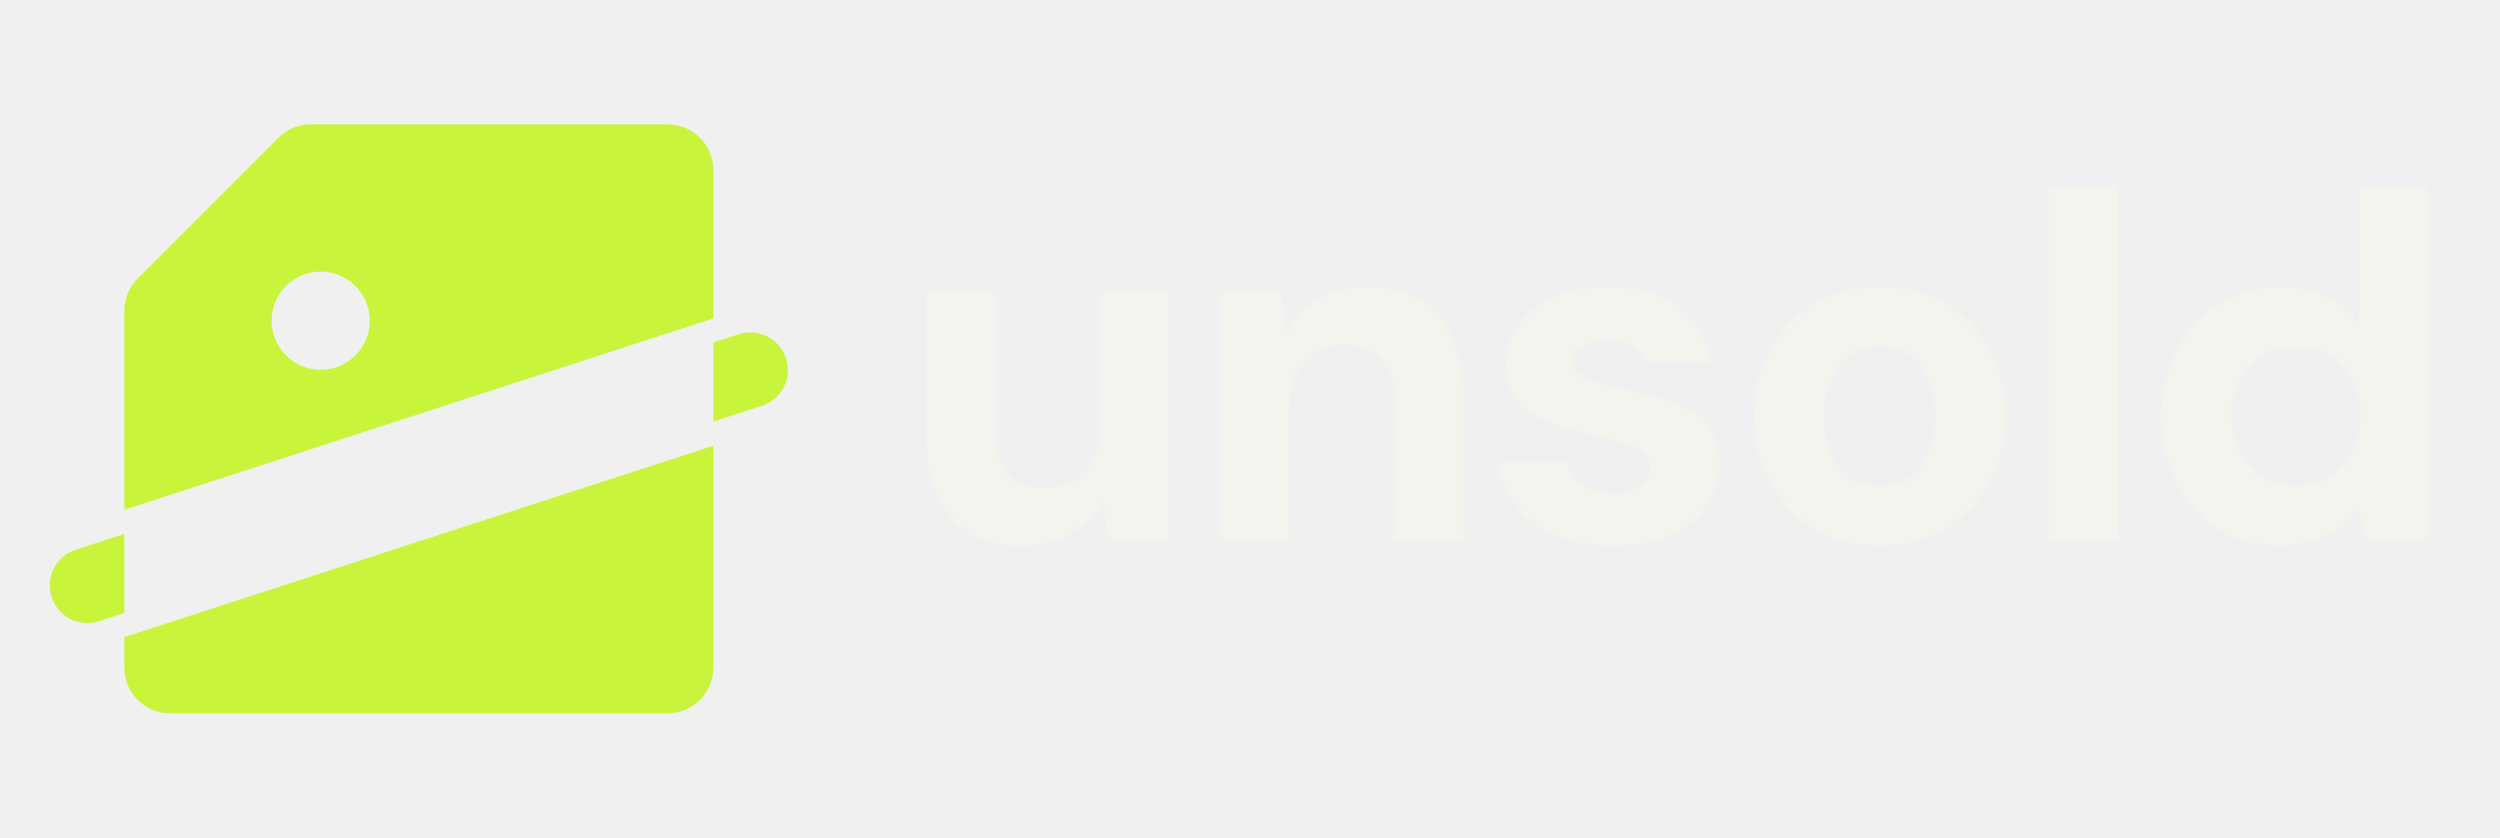
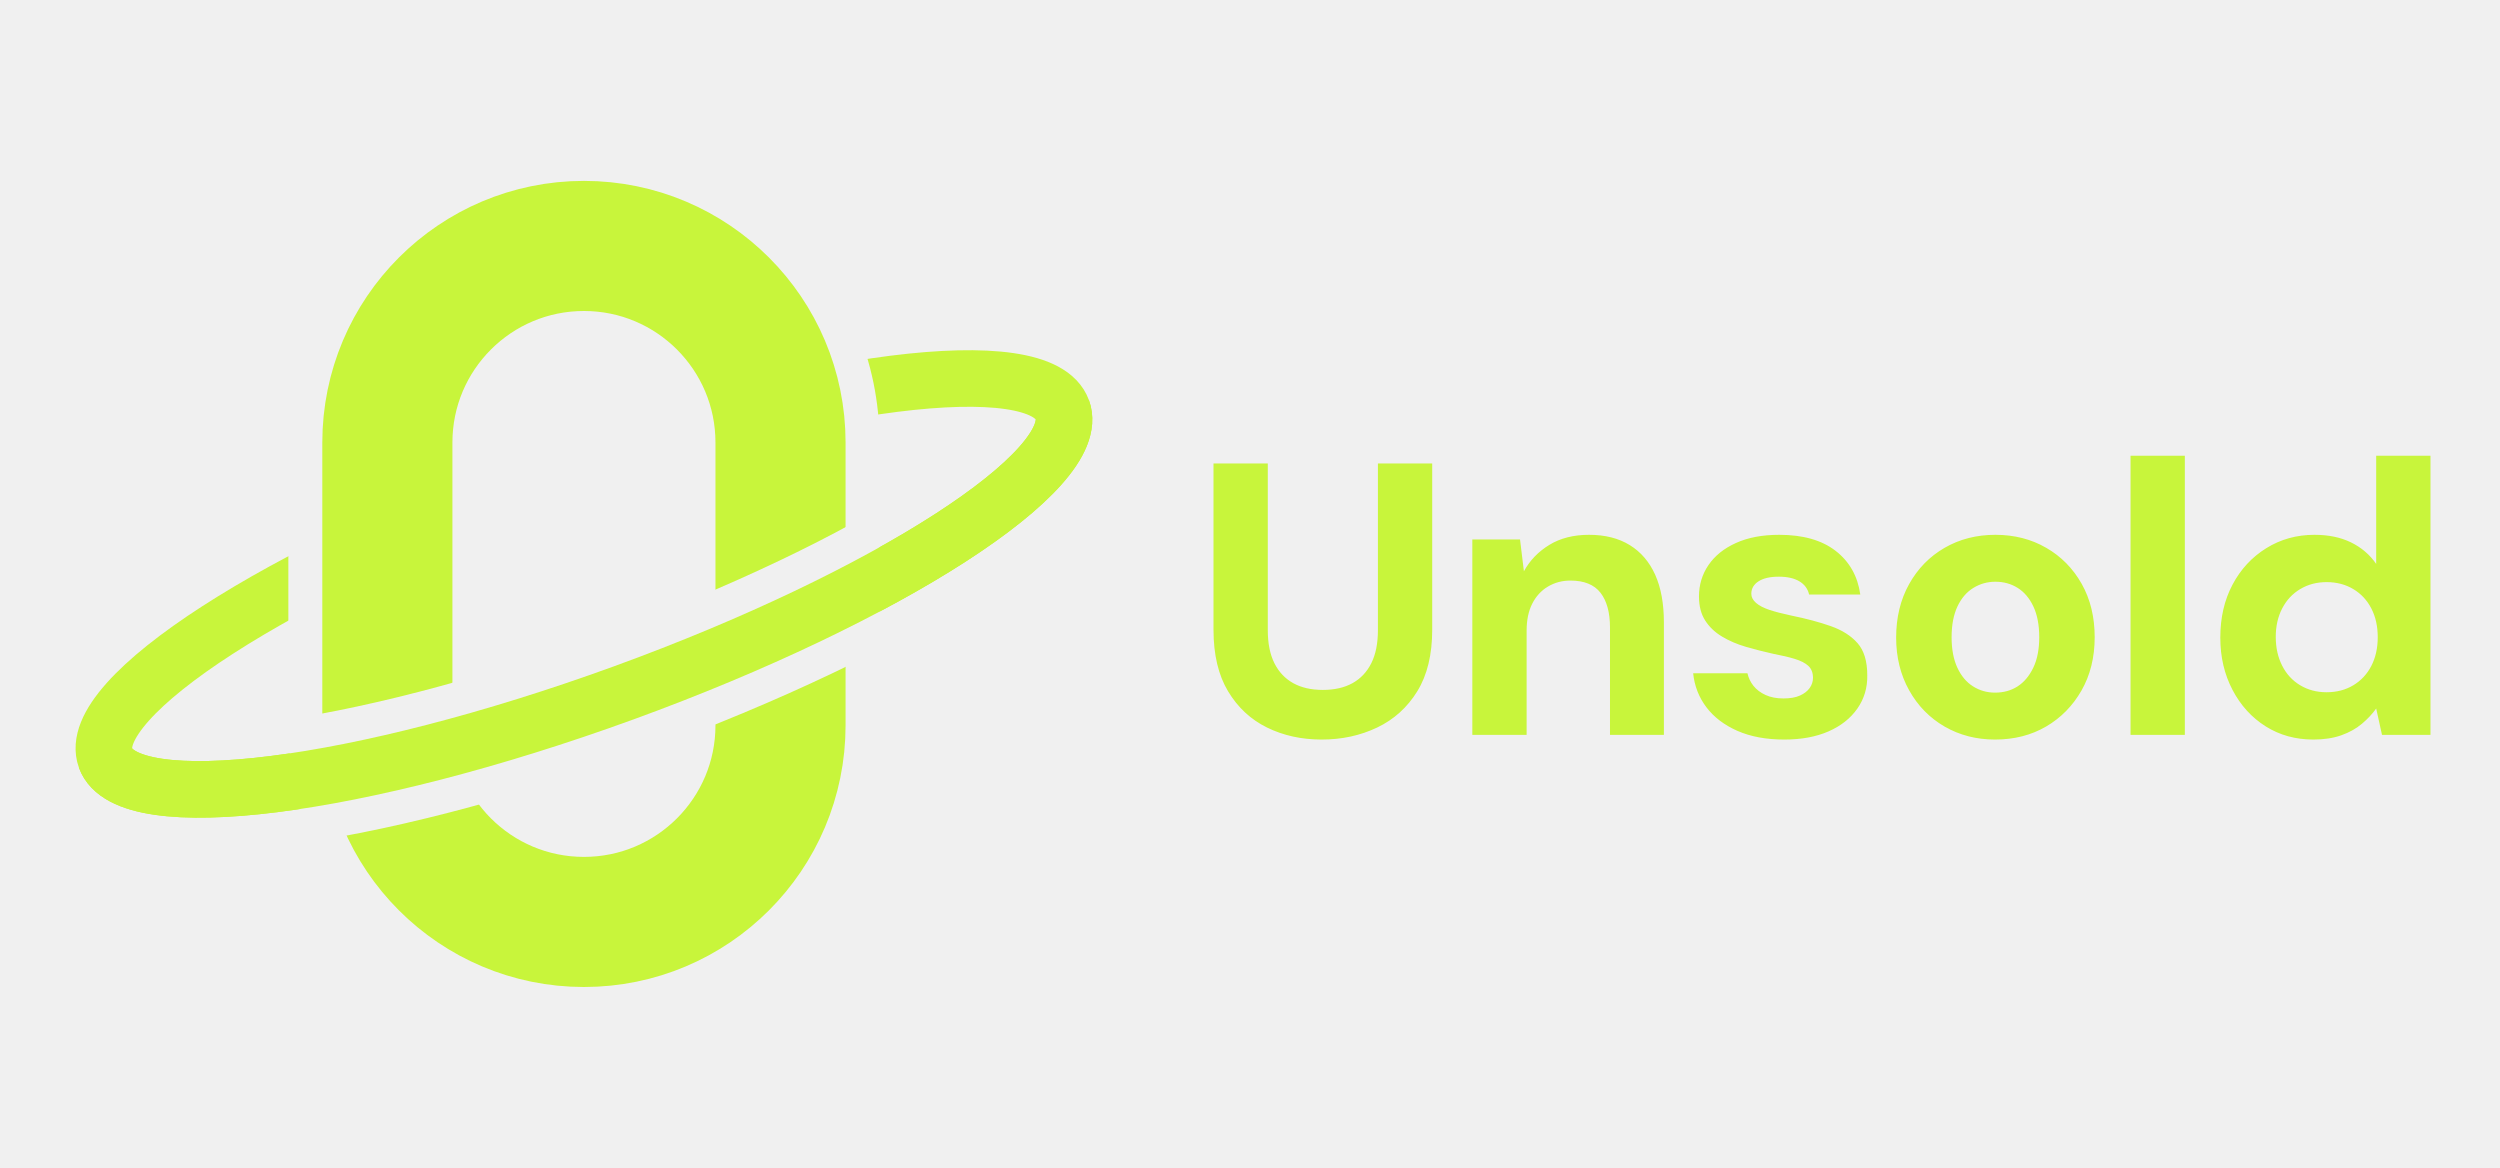
- <svg xmlns="http://www.w3.org/2000/svg" viewBox="0 0 1528 512" width="1528" height="512">
+ <svg xmlns="http://www.w3.org/2000/svg" viewBox="0 0 1096 512" width="1096" height="512">
  <defs>
-     <mask id="u3-shape" maskUnits="userSpaceOnUse" x="-2000" y="-2000" width="6000" height="6000">
+     <clipPath id="o5-front">
+       <rect x="-190.4" y="256" width="892.8" height="126.48" transform="rotate(-20 256 256)" />
+     </clipPath>
+     <mask id="o5-behind" maskUnits="userSpaceOnUse" x="-2000" y="-2000" width="6000" height="6000">
      <rect x="-2000" y="-2000" width="6000" height="6000" fill="#fff" />
-       <g fill="#000">
-         <circle cx="196" cy="196" r="30" />
-         <rect x="6" y="255" width="500" height="74" rx="37" transform="rotate(-18 256 292)" />
-       </g>
+       <rect x="126.42" y="64.42" width="259.16" height="383.16" rx="129.58" fill="#000" />
    </mask>
-     <mask id="u3-band" maskUnits="userSpaceOnUse" x="-2000" y="-2000" width="6000" height="6000">
+     <mask id="o5-under" maskUnits="userSpaceOnUse" x="-2000" y="-2000" width="6000" height="6000">
      <rect x="-2000" y="-2000" width="6000" height="6000" fill="#fff" />
-       <g fill="#000" stroke="#000" stroke-linejoin="round">
-         <g transform="rotate(0)">
-           <path d="M104 190 L190 104 L408 104 L408 408 L104 408 Z" transform="rotate(0)" stroke-width="56" stroke-linejoin="round" />
-         </g>
+       <g stroke="#000" clip-path="url(#o5-front)">
+         <ellipse cx="256" cy="256" rx="223.2" ry="50.84" fill="none" stroke-width="54.56" transform="rotate(-20 256 256)" />
      </g>
    </mask>
  </defs>
-   <g mask="url(#u3-shape)">
-     <g transform="rotate(0)">
-       <path d="M104 190 L190 104 L408 104 L408 408 L104 408 Z" transform="rotate(0)" fill="#C8F53B" stroke="#C8F53B" stroke-width="56" stroke-linejoin="round" />
-     </g>
+   <g stroke="#C8F53B" mask="url(#o5-behind)">
+     <ellipse cx="256" cy="256" rx="223.2" ry="50.84" fill="none" stroke-width="24.8" transform="rotate(-20 256 256)" />
  </g>
-   <g fill="#C8F53B" mask="url(#u3-band)">
-     <rect x="20" y="269" width="472" height="46" rx="23" transform="rotate(-18 256 292)" />
+   <g stroke="#C8F53B" mask="url(#o5-under)">
+     <rect x="169.82" y="107.82" width="172.36" height="296.36" rx="86.18" fill="none" stroke-width="57.04" />
  </g>
-   <path transform="translate(548 330)" d="M76.2 3.6Q57.9 3.6 44.85 -4.05Q31.8 -11.7 24.9 -26.7Q18 -41.7 18 -63.6L18 -151.2L60 -151.2L60 -67.8Q60 -50.1 67.35 -40.95Q74.7 -31.8 90.3 -31.8Q100.2 -31.8 108 -36.3Q115.8 -40.8 120.15 -49.35Q124.5 -57.9 124.5 -70.5L124.5 -151.2L166.5 -151.2L166.5 0L129.6 0L126.3 -24.3Q119.7 -11.7 106.95 -4.05Q94.2 3.6 76.2 3.6ZM198.1 0L198.1 -151.2L235 -151.2L238 -126.6Q244.9 -139.2 257.65 -147Q270.4 -154.8 288.4 -154.8Q307 -154.8 319.9 -146.85Q332.8 -138.9 339.55 -123.9Q346.3 -108.9 346.3 -87L346.3 0L304.6 0L304.6 -83.1Q304.6 -100.5 297.25 -109.95Q289.9 -119.4 274 -119.4Q264.4 -119.4 256.6 -114.75Q248.8 -110.1 244.45 -101.55Q240.1 -93 240.1 -80.7L240.1 0ZM438.5 3.6Q417.5 3.6 402.2 -3.15Q386.9 -9.9 378.2 -21.45Q369.5 -33 368 -47.7L410 -47.7Q411.2 -42.3 414.65 -37.95Q418.1 -33.6 423.95 -30.9Q429.8 -28.2 437.9 -28.2Q445.7 -28.2 450.65 -30.45Q455.6 -32.7 458.15 -36.3Q460.7 -39.9 460.7 -44.1Q460.7 -50.1 457.1 -53.4Q453.5 -56.7 446.6 -58.8Q439.7 -60.9 430.1 -62.7Q419.3 -65.1 408.95 -68.1Q398.6 -71.1 390.35 -76.05Q382.1 -81 377.3 -88.5Q372.5 -96 372.5 -107.1Q372.5 -120.6 379.85 -131.4Q387.2 -142.2 401.15 -148.5Q415.1 -154.8 434.6 -154.8Q462.2 -154.8 478.25 -142.35Q494.3 -129.9 497.3 -108.6L457.7 -108.6Q456.2 -115.2 450.2 -118.8Q444.2 -122.4 434.3 -122.4Q424.1 -122.4 418.55 -118.8Q413 -115.2 413 -109.2Q413 -105.3 416.6 -102.15Q420.2 -99 426.95 -96.75Q433.7 -94.5 443.6 -92.4Q461.3 -88.8 474.5 -84.15Q487.7 -79.5 495.2 -70.95Q502.7 -62.4 502.7 -46.2Q503 -31.8 495.05 -20.4Q487.1 -9 472.7 -2.7Q458.3 3.6 438.5 3.6ZM600.6 3.6Q579 3.6 561.6 -6.45Q544.2 -16.5 534.15 -34.5Q524.1 -52.5 524.1 -75.3Q524.1 -98.7 534.15 -116.7Q544.2 -134.7 561.6 -144.75Q579 -154.8 600.9 -154.8Q622.8 -154.8 640.2 -144.75Q657.6 -134.7 667.65 -116.85Q677.7 -99 677.7 -75.6Q677.7 -52.2 667.5 -34.35Q657.3 -16.5 640.05 -6.45Q622.8 3.6 600.6 3.6ZM600.6 -32.7Q610.5 -32.7 618 -37.5Q625.5 -42.3 630.15 -51.9Q634.8 -61.5 634.8 -75.6Q634.8 -89.7 630.3 -99.3Q625.8 -108.9 618.15 -113.7Q610.5 -118.5 600.9 -118.5Q591.6 -118.5 583.8 -113.7Q576 -108.9 571.5 -99.3Q567 -89.7 567 -75.6Q567 -61.5 571.5 -51.9Q576 -42.3 583.65 -37.5Q591.3 -32.7 600.6 -32.7ZM704.5 0L704.5 -216L746.5 -216L746.5 0ZM845 3.6Q824.3 3.6 808.1 -6.6Q791.9 -16.8 782.45 -34.8Q773 -52.8 773 -75.3Q773 -98.4 782.45 -116.25Q791.9 -134.1 808.55 -144.45Q825.2 -154.8 845.9 -154.8Q862.1 -154.8 874.1 -148.95Q886.1 -143.1 893.6 -132.3L893.6 -216L935.6 -216L935.6 0L898.1 0L893.6 -20.4Q889.1 -14.1 882.5 -8.55Q875.9 -3 866.6 0.3Q857.3 3.6 845 3.6ZM855.2 -33Q866.9 -33 875.9 -38.4Q884.9 -43.8 889.85 -53.4Q894.8 -63 894.8 -75.6Q894.8 -88.2 889.85 -97.8Q884.9 -107.4 875.9 -112.8Q866.9 -118.2 855.2 -118.2Q843.8 -118.2 834.8 -112.8Q825.8 -107.4 820.85 -97.8Q815.9 -88.2 815.9 -75.9Q815.9 -63.3 820.85 -53.55Q825.8 -43.8 834.8 -38.4Q843.8 -33 855.2 -33Z" fill="#F4F4EE" />
+   <g stroke="#C8F53B" clip-path="url(#o5-front)">
+     <ellipse cx="256" cy="256" rx="223.2" ry="50.84" fill="none" stroke-width="24.8" transform="rotate(-20 256 256)" />
+   </g>
+   <path transform="translate(521.46 322.18)" d="M57.97 2.04Q44.71 2.04 34 -3.23Q23.29 -8.5 16.92 -19.12Q10.54 -29.75 10.54 -46.07L10.54 -119L34.34 -119L34.34 -45.9Q34.34 -37.23 37.23 -31.45Q40.12 -25.67 45.48 -22.69Q50.83 -19.72 58.48 -19.72Q66.13 -19.72 71.49 -22.69Q76.84 -25.67 79.73 -31.45Q82.62 -37.23 82.62 -45.9L82.62 -119L106.42 -119L106.42 -46.07Q106.42 -29.75 99.88 -19.12Q93.33 -8.5 82.28 -3.23Q71.23 2.04 57.97 2.04ZM124.01 0L124.01 -85.68L144.92 -85.68L146.62 -71.74Q150.53 -78.88 157.76 -83.3Q164.98 -87.72 175.18 -87.72Q185.72 -87.72 193.03 -83.21Q200.34 -78.71 204.17 -70.21Q207.99 -61.71 207.99 -49.3L207.99 0L184.36 0L184.36 -47.09Q184.36 -56.95 180.2 -62.31Q176.03 -67.66 167.02 -67.66Q161.58 -67.66 157.16 -65.03Q152.74 -62.39 150.28 -57.54Q147.81 -52.7 147.81 -45.73L147.81 0ZM260.77 2.04Q248.87 2.04 240.2 -1.78Q231.53 -5.61 226.6 -12.15Q221.67 -18.7 220.82 -27.03L244.62 -27.03Q245.3 -23.97 247.26 -21.51Q249.21 -19.04 252.53 -17.51Q255.84 -15.98 260.43 -15.98Q264.85 -15.98 267.66 -17.26Q270.46 -18.53 271.91 -20.57Q273.35 -22.61 273.35 -24.99Q273.35 -28.39 271.31 -30.26Q269.27 -32.13 265.36 -33.32Q261.45 -34.51 256.01 -35.53Q249.89 -36.89 244.03 -38.59Q238.16 -40.29 233.49 -43.1Q228.81 -45.9 226.09 -50.15Q223.37 -54.4 223.37 -60.69Q223.37 -68.34 227.54 -74.46Q231.7 -80.58 239.61 -84.15Q247.51 -87.72 258.56 -87.72Q274.2 -87.72 283.3 -80.67Q292.39 -73.61 294.09 -61.54L271.65 -61.54Q270.8 -65.28 267.4 -67.32Q264 -69.36 258.39 -69.36Q252.61 -69.36 249.47 -67.32Q246.32 -65.28 246.32 -61.88Q246.32 -59.67 248.36 -57.89Q250.4 -56.1 254.23 -54.82Q258.05 -53.55 263.66 -52.36Q273.69 -50.32 281.17 -47.68Q288.65 -45.05 292.9 -40.21Q297.15 -35.36 297.15 -26.18Q297.32 -18.02 292.82 -11.56Q288.31 -5.1 280.15 -1.53Q271.99 2.04 260.77 2.04ZM353.16 2.04Q340.92 2.04 331.06 -3.65Q321.2 -9.35 315.51 -19.55Q309.81 -29.75 309.81 -42.67Q309.81 -55.93 315.51 -66.13Q321.2 -76.33 331.06 -82.02Q340.92 -87.72 353.33 -87.72Q365.74 -87.72 375.6 -82.02Q385.46 -76.33 391.16 -66.21Q396.85 -56.1 396.85 -42.84Q396.85 -29.58 391.07 -19.46Q385.29 -9.35 375.52 -3.65Q365.74 2.04 353.16 2.04ZM353.16 -18.53Q358.77 -18.53 363.02 -21.25Q367.27 -23.97 369.91 -29.41Q372.54 -34.85 372.54 -42.84Q372.54 -50.83 369.99 -56.27Q367.44 -61.71 363.11 -64.43Q358.77 -67.15 353.33 -67.15Q348.06 -67.15 343.64 -64.43Q339.22 -61.71 336.67 -56.27Q334.12 -50.83 334.12 -42.84Q334.12 -34.85 336.67 -29.41Q339.22 -23.97 343.56 -21.25Q347.89 -18.53 353.16 -18.53ZM412.57 0L412.57 -122.4L436.37 -122.4L436.37 0ZM492.72 2.04Q480.99 2.04 471.81 -3.74Q462.63 -9.52 457.28 -19.72Q451.92 -29.92 451.92 -42.67Q451.92 -55.76 457.28 -65.87Q462.63 -75.99 472.07 -81.85Q481.5 -87.72 493.23 -87.72Q502.41 -87.72 509.21 -84.4Q516.01 -81.09 520.26 -74.97L520.26 -122.4L544.06 -122.4L544.06 0L522.81 0L520.26 -11.56Q517.71 -7.99 513.97 -4.85Q510.23 -1.7 504.96 0.17Q499.69 2.04 492.72 2.04ZM498.5 -18.7Q505.13 -18.7 510.23 -21.76Q515.33 -24.82 518.14 -30.26Q520.94 -35.7 520.94 -42.84Q520.94 -49.98 518.14 -55.42Q515.33 -60.86 510.23 -63.92Q505.13 -66.98 498.5 -66.98Q492.04 -66.98 486.94 -63.92Q481.84 -60.86 479.04 -55.42Q476.23 -49.98 476.23 -43.01Q476.23 -35.87 479.04 -30.35Q481.84 -24.82 486.94 -21.76Q492.04 -18.7 498.5 -18.7Z" fill="#C8F53B" />
</svg>
